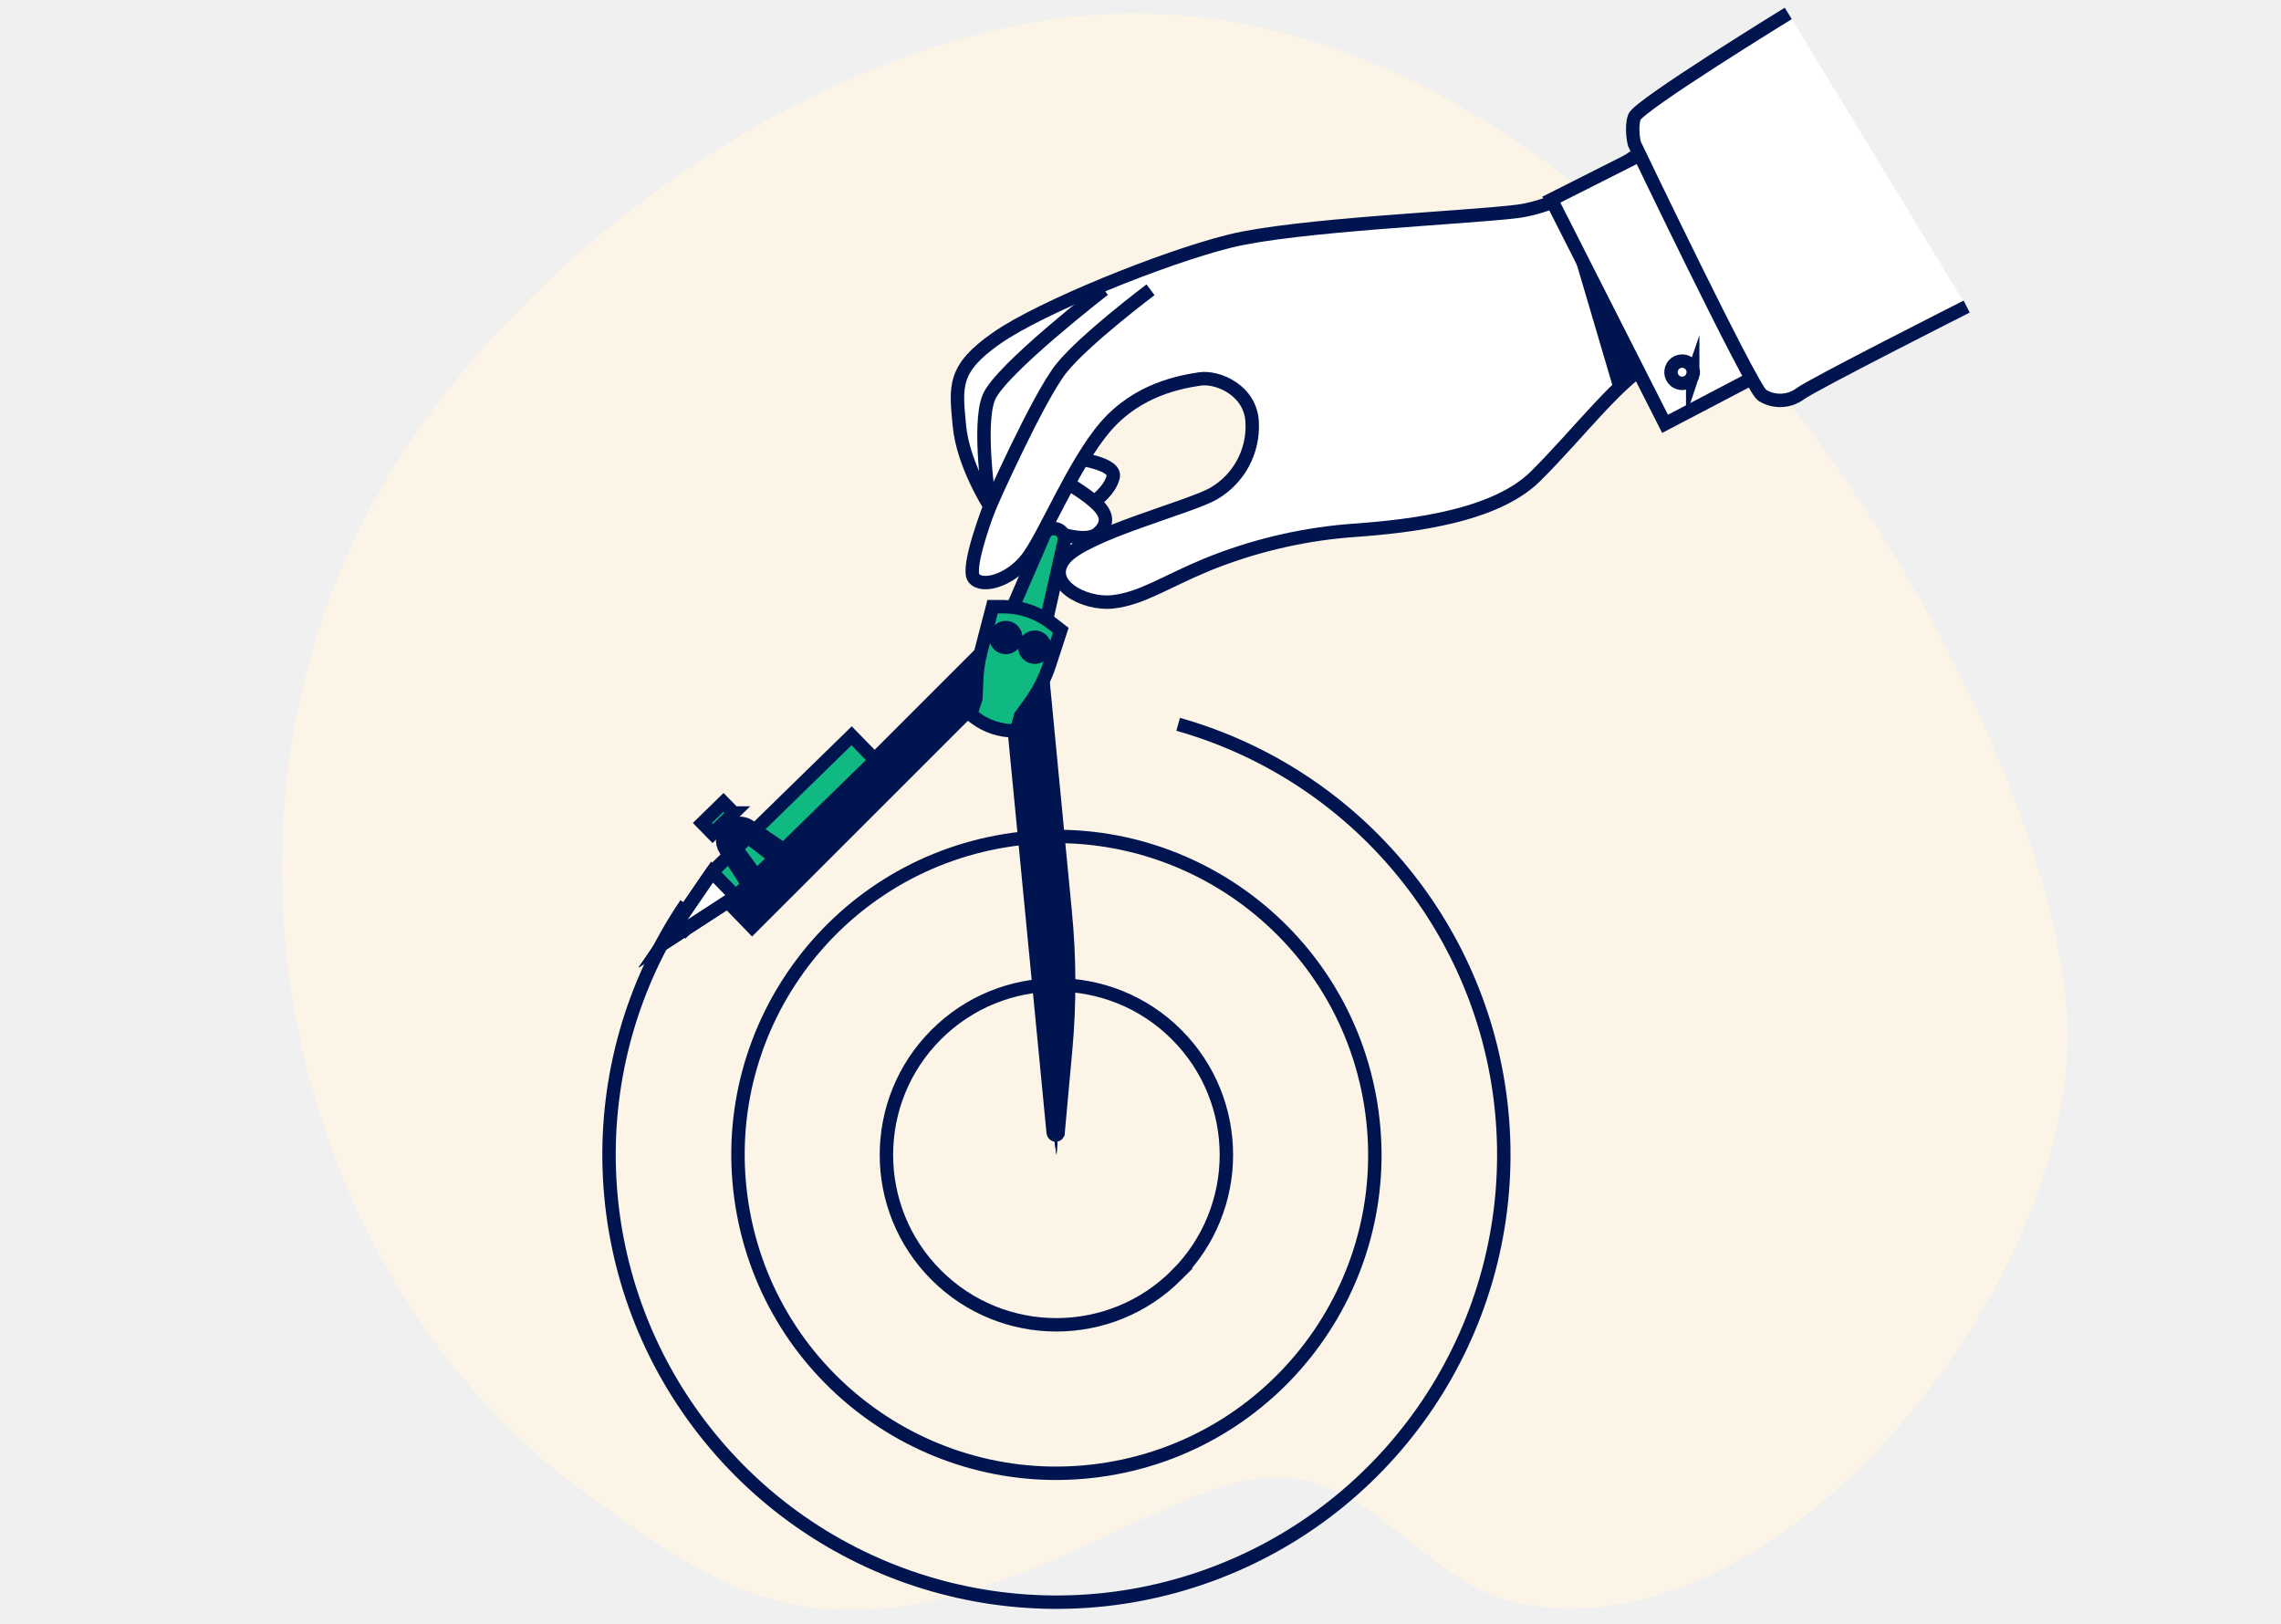
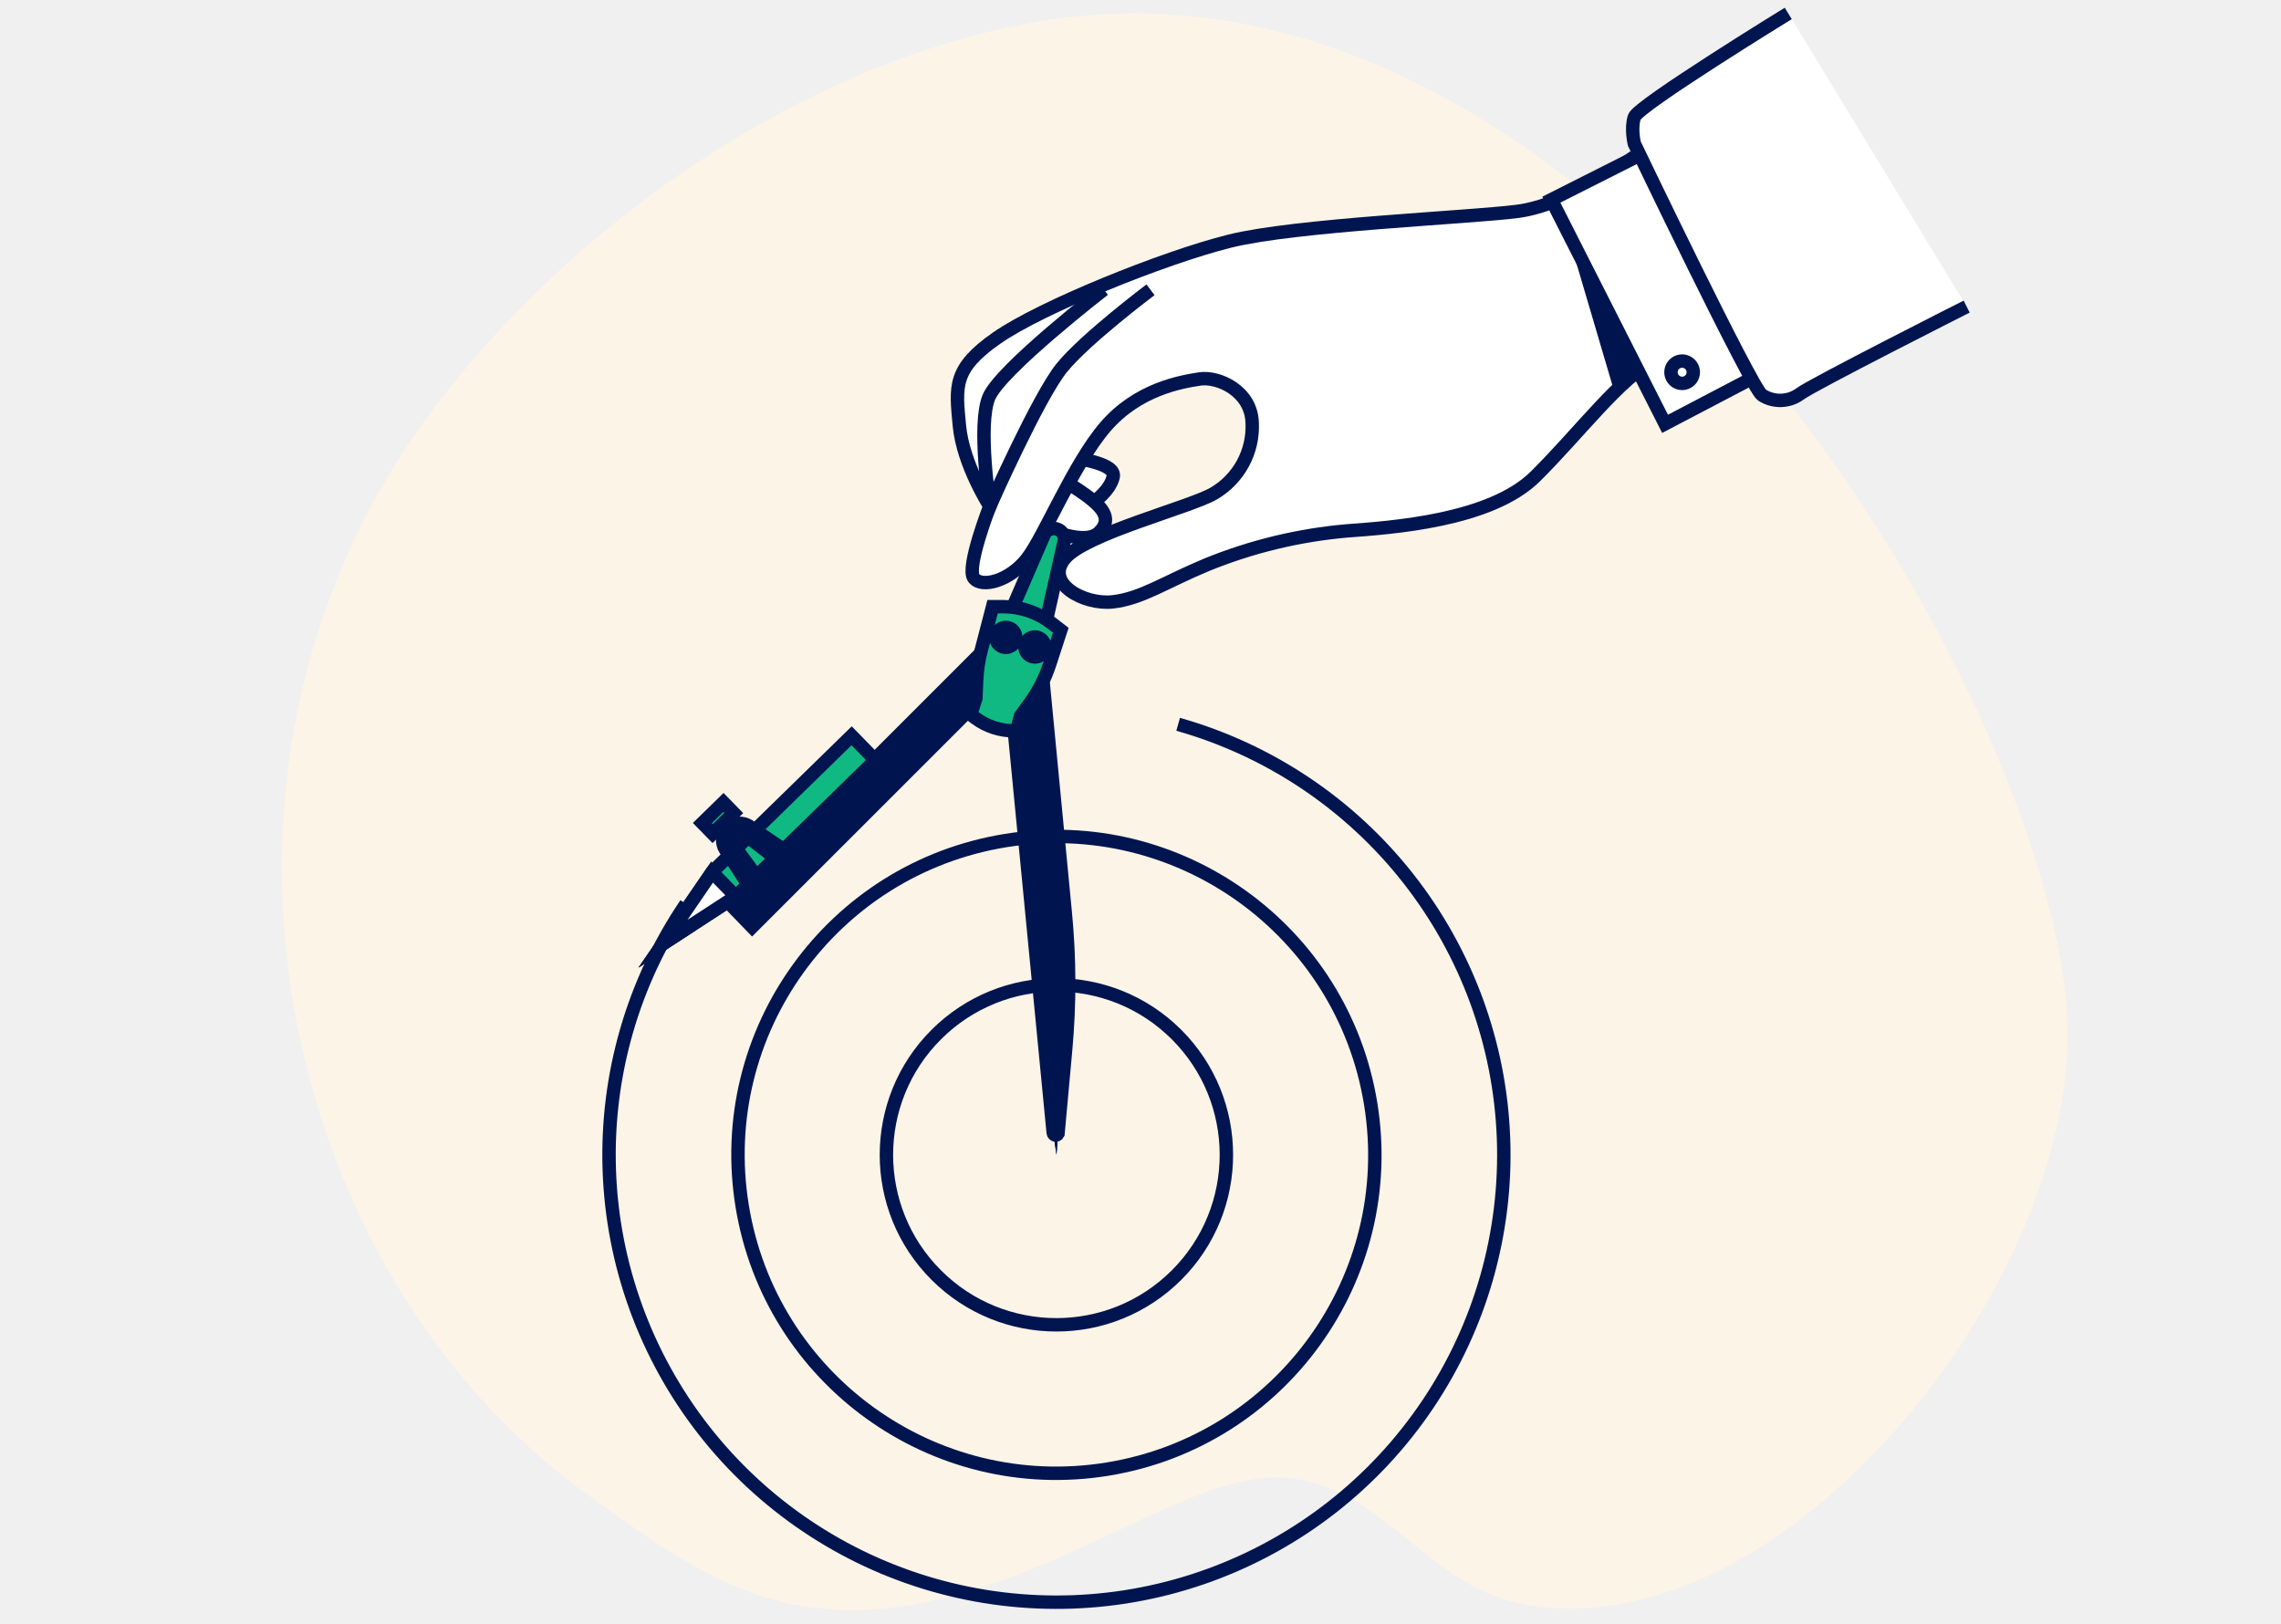
- <svg xmlns="http://www.w3.org/2000/svg" width="170" height="121" fill="none">
-   <path opacity=".8" d="M76.93 1.682C59.507 4.824 42.126 16.961 31.643 31.37 22.617 43.773 19.75 58.695 21.478 72.232c1.997 15.707 9.924 30.341 22.641 39.411 3.344 2.387 6.536 4.754 10.408 6.469 15.885 7.045 31.255-7.886 40.335-7.999 7.645-.097 11.218 7.85 18.235 9.352 18.944 4.054 40.637-22.332 41.002-41.89.406-22.771-34.007-83.676-77.168-75.893Z" fill="#FFF5E3" />
-   <path d="M82.535 109.497c12.936-2.1 21.721-14.289 19.621-27.225-2.1-12.936-14.289-21.72-27.225-19.62-12.935 2.1-21.72 14.288-19.62 27.224 2.1 12.936 14.289 21.72 27.224 19.621Z" stroke="#001550" stroke-miterlimit="10" />
-   <path d="M87.69 95.03c4.948-4.947 4.948-12.969 0-17.917-4.947-4.947-12.969-4.947-17.916 0-4.948 4.948-4.948 12.97 0 17.917 4.947 4.948 12.969 4.948 17.917 0Z" stroke="#001550" stroke-miterlimit="10" />
-   <path d="M51.126 67.372a33.343 33.343 0 1 0 36.679-13.388" stroke="#001550" stroke-miterlimit="10" />
-   <path d="M81.499 37.431s1.212-.832 1.462-1.875c.25-1.043-2.669-1.345-3.18-1.512-.51-.166-1.187.458-1.323 1.168-.135.71-.332 1.304-.105 1.47.228.167 2.38.783 3.146.75Z" fill="#fff" stroke="#001550" stroke-miterlimit="10" />
-   <path d="M77.116 39.004s3.548 1.823 4.758.713c1.21-1.11.02-2.066-.805-2.713a18.641 18.641 0 0 0-2.189-1.387l-1.764 3.387Z" fill="#fff" stroke="#001550" stroke-miterlimit="10" />
-   <mask id="a" fill="#fff">
-     <path d="m78.496 84.443.244 1.629.125-1.676-.369.047Z" />
+ <svg xmlns="http://www.w3.org/2000/svg" width="170" height="121" viewBox="0 0 170 121" fill="none">
+   <path opacity="0.8" d="M76.931 1.682C59.506 4.824 42.125 16.961 31.642 31.369C22.617 43.773 19.749 58.695 21.478 72.232C23.475 87.939 31.402 102.573 44.119 111.643C47.463 114.03 50.655 116.397 54.527 118.112C70.412 125.157 85.782 110.226 94.862 110.113C102.507 110.016 106.08 117.963 113.097 119.465C132.041 123.519 153.734 97.133 154.099 77.575C154.505 54.804 120.092 -6.101 76.931 1.682Z" fill="#FFF5E3" />
+   <path d="M82.535 109.497C95.471 107.397 104.256 95.208 102.156 82.272C100.056 69.336 87.867 60.552 74.931 62.651C61.995 64.751 53.211 76.94 55.311 89.876C57.411 102.812 69.6 111.596 82.535 109.497Z" stroke="#001550" stroke-miterlimit="10" />
+   <path d="M87.691 95.03C92.638 90.083 92.638 82.061 87.691 77.113C82.743 72.166 74.721 72.166 69.774 77.113C64.826 82.061 64.826 90.083 69.774 95.03C74.721 99.978 82.743 99.978 87.691 95.03Z" stroke="#001550" stroke-miterlimit="10" />
+   <path d="M51.126 67.372C47.173 73.209 45.171 80.148 45.409 87.194C45.646 94.239 48.11 101.028 52.448 106.586C56.785 112.143 62.772 116.183 69.549 118.125C76.326 120.067 83.544 119.811 90.166 117.393C96.789 114.976 102.475 110.522 106.407 104.672C110.34 98.821 112.317 91.874 112.055 84.829C111.792 77.785 109.304 71.004 104.947 65.462C100.59 59.92 94.588 55.902 87.805 53.984" stroke="#001550" stroke-miterlimit="10" />
+   <path d="M81.499 37.431C81.499 37.431 82.711 36.599 82.961 35.556C83.21 34.513 80.292 34.211 79.782 34.044C79.271 33.878 78.594 34.502 78.458 35.212C78.323 35.922 78.126 36.516 78.353 36.682C78.581 36.849 80.733 37.465 81.499 37.431Z" fill="white" stroke="#001550" stroke-miterlimit="10" />
+   <path d="M77.116 39.004C77.116 39.004 80.664 40.827 81.874 39.717C83.083 38.608 81.893 37.651 81.069 37.004C80.373 36.492 79.641 36.028 78.88 35.617L77.116 39.004Z" fill="white" stroke="#001550" stroke-miterlimit="10" />
+   <mask id="path-7-inside-1_1645_183050" fill="white">
+     <path d="M78.496 84.443L78.74 86.072L78.865 84.396L78.496 84.443Z" />
  </mask>
-   <path d="m78.496 84.443.244 1.629.125-1.676-.369.047Z" fill="#001550" />
-   <path d="m78.496 84.443-.127-.992-1.013.13.151 1.01.99-.148Zm.244 1.629-.989.148 1.986-.074-.997-.075Zm.125-1.676.997.074.091-1.221-1.215.155.127.992Zm-1.358.195.244 1.629 1.978-.297-.244-1.628-1.978.296Zm2.23 1.555.125-1.676-1.994-.148-.125 1.675 1.994.149Zm-.999-2.742-.369.047.254 1.984.369-.047-.254-1.984Z" fill="#001550" mask="url(#a)" />
-   <path d="M79.389 67.985c.332 3.402.344 6.829.033 10.233l-.572 6.28a.19.19 0 0 1-.355-.066L75.28 51.21l2.472-.241 1.637 17.016ZM54.401 67.377l1.656 1.712 18.29-18.286-1.66-1.712-18.286 18.286Z" fill="#001550" stroke="#001550" stroke-miterlimit="10" />
-   <path d="m55.057 61.764-1.004-1.028-.786.767 1.004 1.028.786-.767Z" fill="#10B981" stroke="#001550" stroke-miterlimit="10" />
-   <path d="m54.684 60.595-.767-.786-1.572 1.535.768.786 1.572-1.535ZM54.84 66.811l-5.421 3.52 3.65-5.334 10.4-10.156 1.773 1.815L54.84 66.81Z" fill="#10B981" stroke="#001550" stroke-miterlimit="10" />
-   <path d="m54.84 66.811-1.77-1.814-3.651 5.335 5.42-3.52Z" fill="#fff" stroke="#001550" stroke-miterlimit="10" />
-   <path d="m51.08 69.253-.54-.555-1.121 1.634 1.662-1.08Z" fill="#001550" stroke="#001550" stroke-miterlimit="10" />
-   <path d="M55.841 61.582a1.268 1.268 0 0 0-1.778 1.737l2.241 3.481 2.963-2.893-3.426-2.325Zm.713 3.962-1.734-2.358c-.252-.344-.277-.738-.07-.944.209-.205.606-.166.941.095l2.317 1.789-1.454 1.418Z" fill="#fff" stroke="#001550" stroke-miterlimit="10" />
-   <path d="m77.775 47.168-2.732-.896 2.774-6.405a.79.79 0 0 1 1.41-.074.79.79 0 0 1 .082.565l-1.534 6.81Z" fill="#10B981" stroke="#001550" stroke-miterlimit="10" />
-   <path d="M73.976 45.218h.832a5.881 5.881 0 0 1 3.576 1.235l.674.521-.833 2.552a10.347 10.347 0 0 1-1.464 2.869l-.7.962-.302 1.11h-.202a4.802 4.802 0 0 1-2.846-.938l-.37-.277.39-1.185.06-1.387a10.4 10.4 0 0 1 .322-2.147l.863-3.315Z" fill="#10B981" stroke="#001550" stroke-miterlimit="10" />
-   <path d="M75.67 47.74a.744.744 0 1 1-1.412-.469.744.744 0 0 1 1.412.469ZM77.84 48.45a.747.747 0 1 1-1.42-.463.747.747 0 0 1 1.42.463Z" fill="#001550" stroke="#001550" stroke-miterlimit="10" />
-   <path d="M121.383 11.977s-4.566 3.307-8.3 3.778c-3.734.472-16.525.993-21.443 2.22-4.919 1.226-14.043 4.912-17.344 7.212-3.3 2.3-3.065 3.606-2.796 6.524.27 2.919 2.27 6.017 2.27 6.017s-1.79 4.597-1.19 5.357c.598.76 2.66.214 3.955-1.437 1.296-1.65 3.457-7.068 5.864-9.856 2.408-2.788 5.615-3.329 7.002-3.545 1.387-.217 3.853.885 3.922 3.262a5.778 5.778 0 0 1-2.86 5.27c-1.75 1.03-9.55 2.994-11.096 4.841-1.545 1.848 1.404 3.474 3.554 3.238 2.15-.236 3.883-1.465 7.035-2.774a36.008 36.008 0 0 1 10.43-2.516c3.282-.244 10.697-.735 14.048-4.064 3.351-3.33 6.244-7.28 8.982-8.736 2.738-1.456 6.211-2.863 6.211-2.863l-8.244-11.928Z" fill="#fff" stroke="#001550" stroke-miterlimit="10" />
-   <path d="M122.954 26.455c-.795.459-1.59 1.106-2.384 1.848l-3.106-10.535 5.49 8.687Z" fill="#001550" stroke="#001550" />
-   <path d="M82.266 21.578s-7.696 5.956-8.564 8.025c-.868 2.07.072 8.122.072 8.122s3.606-8.141 5.351-10.302c1.745-2.161 6.622-5.826 6.622-5.826" stroke="#001550" stroke-miterlimit="10" />
-   <path d="m115.62 14.881 8.475 16.708 7.168-3.756-7.165-17.23-8.478 4.278Z" fill="#fff" stroke="#001550" stroke-miterlimit="10" />
-   <path d="M126.155 28.01a.831.831 0 1 1-1.574-.536.831.831 0 0 1 1.574.537Z" fill="#fff" stroke="#001550" stroke-miterlimit="10" />
-   <path d="M146.573 22.851s-11.527 5.826-12.4 6.494a2.515 2.515 0 0 1-2.858.1c-.782-.533-9.509-18.736-9.509-18.736s-.277-1.129 0-1.98C122.083 7.876 133.277 1 133.277 1" fill="#fff" />
-   <path d="M146.573 22.851s-11.527 5.826-12.4 6.494a2.515 2.515 0 0 1-2.858.1c-.782-.533-9.509-18.736-9.509-18.736s-.277-1.129 0-1.98C122.083 7.876 133.277 1 133.277 1" stroke="#001550" stroke-miterlimit="10" />
+   <path d="M78.496 84.443L78.74 86.072L78.865 84.396L78.496 84.443Z" fill="#001550" />
+   <path d="M78.496 84.443L78.369 83.451L77.356 83.581L77.507 84.591L78.496 84.443ZM78.74 86.072L77.751 86.22L79.737 86.146L78.74 86.072ZM78.865 84.396L79.862 84.47L79.953 83.249L78.738 83.404L78.865 84.396ZM77.507 84.591L77.751 86.22L79.729 85.923L79.485 84.295L77.507 84.591ZM79.737 86.146L79.862 84.47L77.868 84.322L77.743 85.997L79.737 86.146ZM78.738 83.404L78.369 83.451L78.623 85.435L78.992 85.388L78.738 83.404Z" fill="#001550" mask="url(#path-7-inside-1_1645_183050)" />
+   <path d="M79.389 67.985C79.721 71.387 79.733 74.814 79.422 78.218L78.85 84.499C78.832 84.535 78.802 84.564 78.766 84.582C78.729 84.599 78.688 84.605 78.648 84.597C78.608 84.59 78.572 84.57 78.544 84.54C78.517 84.51 78.5 84.472 78.495 84.432L75.28 51.21L77.752 50.969L79.389 67.985Z" fill="#001550" stroke="#001550" stroke-miterlimit="10" />
+   <path d="M54.401 67.377L56.057 69.089L74.347 50.803L72.688 49.091L54.401 67.377Z" fill="#001550" stroke="#001550" stroke-miterlimit="10" />
+   <path d="M55.057 61.764L54.053 60.736L53.267 61.503L54.271 62.531L55.057 61.764Z" fill="#10B981" stroke="#001550" stroke-miterlimit="10" />
+   <path d="M54.684 60.595L53.917 59.809L52.345 61.344L53.113 62.13L54.684 60.595Z" fill="#10B981" stroke="#001550" stroke-miterlimit="10" />
+   <path d="M54.839 66.811L49.419 70.332L53.07 64.997L63.469 54.841L65.242 56.656L54.839 66.811Z" fill="#10B981" stroke="#001550" stroke-miterlimit="10" />
+   <path d="M54.839 66.811L53.07 64.997L49.419 70.332L54.839 66.811Z" fill="white" stroke="#001550" stroke-miterlimit="10" />
+   <path d="M51.081 69.253L50.54 68.698L49.419 70.332L51.081 69.253Z" fill="#001550" stroke="#001550" stroke-miterlimit="10" />
+   <path d="M55.841 61.582C55.599 61.417 55.308 61.341 55.016 61.367C54.724 61.393 54.451 61.518 54.241 61.723C54.032 61.927 53.9 62.198 53.867 62.489C53.835 62.78 53.904 63.073 54.063 63.319L56.304 66.8L59.267 63.907L55.841 61.582ZM56.554 65.544L54.82 63.186C54.568 62.842 54.543 62.448 54.751 62.242C54.959 62.037 55.356 62.076 55.691 62.337L58.008 64.126L56.554 65.544Z" fill="white" stroke="#001550" stroke-miterlimit="10" />
+   <path d="M77.775 47.168L75.043 46.272L77.817 39.867C77.896 39.687 78.038 39.543 78.217 39.463C78.396 39.382 78.599 39.371 78.785 39.432C78.972 39.493 79.13 39.622 79.227 39.793C79.324 39.965 79.353 40.166 79.309 40.358L77.775 47.168Z" fill="#10B981" stroke="#001550" stroke-miterlimit="10" />
+   <path d="M73.976 45.218H74.808C76.103 45.225 77.36 45.659 78.384 46.453L79.058 46.974L78.225 49.526C77.89 50.553 77.396 51.521 76.761 52.395L76.062 53.357L75.759 54.467H75.557C74.532 54.466 73.535 54.138 72.711 53.529L72.342 53.252L72.73 52.067L72.791 50.68C72.823 49.955 72.931 49.236 73.113 48.533L73.976 45.218Z" fill="#10B981" stroke="#001550" stroke-miterlimit="10" />
+   <path d="M75.67 47.74C75.624 47.879 75.537 48.002 75.421 48.092C75.305 48.183 75.165 48.237 75.019 48.247C74.872 48.258 74.726 48.225 74.598 48.153C74.47 48.081 74.367 47.972 74.3 47.841C74.234 47.71 74.208 47.562 74.226 47.416C74.244 47.27 74.305 47.133 74.4 47.021C74.496 46.91 74.623 46.829 74.764 46.79C74.906 46.75 75.056 46.754 75.195 46.8C75.289 46.83 75.375 46.878 75.449 46.942C75.524 47.005 75.585 47.083 75.629 47.171C75.673 47.258 75.699 47.353 75.706 47.451C75.713 47.549 75.701 47.647 75.67 47.74Z" fill="#001550" stroke="#001550" stroke-miterlimit="10" />
+   <path d="M77.841 48.45C77.795 48.59 77.708 48.714 77.592 48.805C77.476 48.897 77.336 48.951 77.189 48.963C77.041 48.974 76.894 48.942 76.765 48.869C76.637 48.797 76.532 48.688 76.466 48.556C76.399 48.425 76.373 48.276 76.39 48.13C76.408 47.983 76.469 47.845 76.565 47.733C76.661 47.621 76.788 47.54 76.93 47.5C77.072 47.46 77.223 47.464 77.363 47.51C77.457 47.54 77.543 47.588 77.617 47.652C77.692 47.715 77.753 47.793 77.797 47.881C77.842 47.968 77.868 48.063 77.876 48.161C77.883 48.259 77.871 48.357 77.841 48.45Z" fill="#001550" stroke="#001550" stroke-miterlimit="10" />
+   <path d="M121.383 11.977C121.383 11.977 116.817 15.284 113.083 15.755C109.349 16.227 96.558 16.748 91.64 17.974C86.721 19.201 77.597 22.887 74.296 25.187C70.995 27.487 71.231 28.793 71.5 31.712C71.769 34.63 73.769 37.728 73.769 37.728C73.769 37.728 71.98 42.325 72.579 43.085C73.178 43.845 75.24 43.299 76.535 41.648C77.831 39.998 79.992 34.58 82.399 31.792C84.807 29.004 88.014 28.463 89.401 28.247C90.788 28.03 93.254 29.132 93.323 31.509C93.375 32.565 93.135 33.615 92.631 34.544C92.126 35.474 91.377 36.247 90.463 36.78C88.713 37.809 80.912 39.773 79.367 41.62C77.822 43.468 80.771 45.093 82.921 44.858C85.071 44.622 86.805 43.393 89.956 42.084C93.287 40.729 96.803 39.881 100.386 39.568C103.668 39.324 111.083 38.833 114.434 35.504C117.785 32.175 120.678 28.224 123.416 26.768C126.154 25.312 129.627 23.905 129.627 23.905L121.383 11.977Z" fill="white" stroke="#001550" stroke-miterlimit="10" />
+   <path d="M122.954 26.455C122.159 26.914 121.364 27.561 120.57 28.303L117.464 17.768L122.954 26.455Z" fill="#001550" stroke="#001550" />
+   <path d="M82.266 21.578C82.266 21.578 74.57 27.534 73.702 29.603C72.834 31.672 73.774 37.725 73.774 37.725C73.774 37.725 77.38 29.584 79.125 27.423C80.87 25.262 85.747 21.597 85.747 21.597" stroke="#001550" stroke-miterlimit="10" />
+   <path d="M115.62 14.881L124.095 31.589L131.263 27.833L124.098 10.604L115.62 14.881Z" fill="white" stroke="#001550" stroke-miterlimit="10" />
+   <path d="M126.155 28.011C126.102 28.166 126.005 28.302 125.875 28.402C125.745 28.502 125.589 28.561 125.426 28.572C125.262 28.584 125.099 28.547 124.957 28.466C124.814 28.385 124.699 28.264 124.625 28.118C124.551 27.972 124.522 27.808 124.541 27.645C124.56 27.482 124.627 27.329 124.733 27.204C124.838 27.079 124.979 26.988 125.136 26.943C125.293 26.897 125.461 26.899 125.617 26.948C125.723 26.982 125.821 27.036 125.906 27.108C125.99 27.179 126.06 27.267 126.11 27.366C126.16 27.465 126.19 27.573 126.198 27.684C126.205 27.795 126.191 27.906 126.155 28.011Z" fill="white" stroke="#001550" stroke-miterlimit="10" />
+   <path d="M146.573 22.851C146.573 22.851 135.046 28.677 134.173 29.345C133.763 29.65 133.27 29.823 132.76 29.841C132.249 29.859 131.745 29.721 131.315 29.445C130.533 28.912 121.806 10.709 121.806 10.709C121.806 10.709 121.529 9.58 121.806 8.728C122.083 7.877 133.277 1 133.277 1" fill="white" />
+   <path d="M146.573 22.851C146.573 22.851 135.046 28.677 134.173 29.345C133.763 29.65 133.27 29.823 132.76 29.841C132.249 29.859 131.745 29.721 131.315 29.445C130.533 28.912 121.806 10.709 121.806 10.709C121.806 10.709 121.529 9.58 121.806 8.728C122.083 7.877 133.277 1 133.277 1" stroke="#001550" stroke-miterlimit="10" />
</svg>
